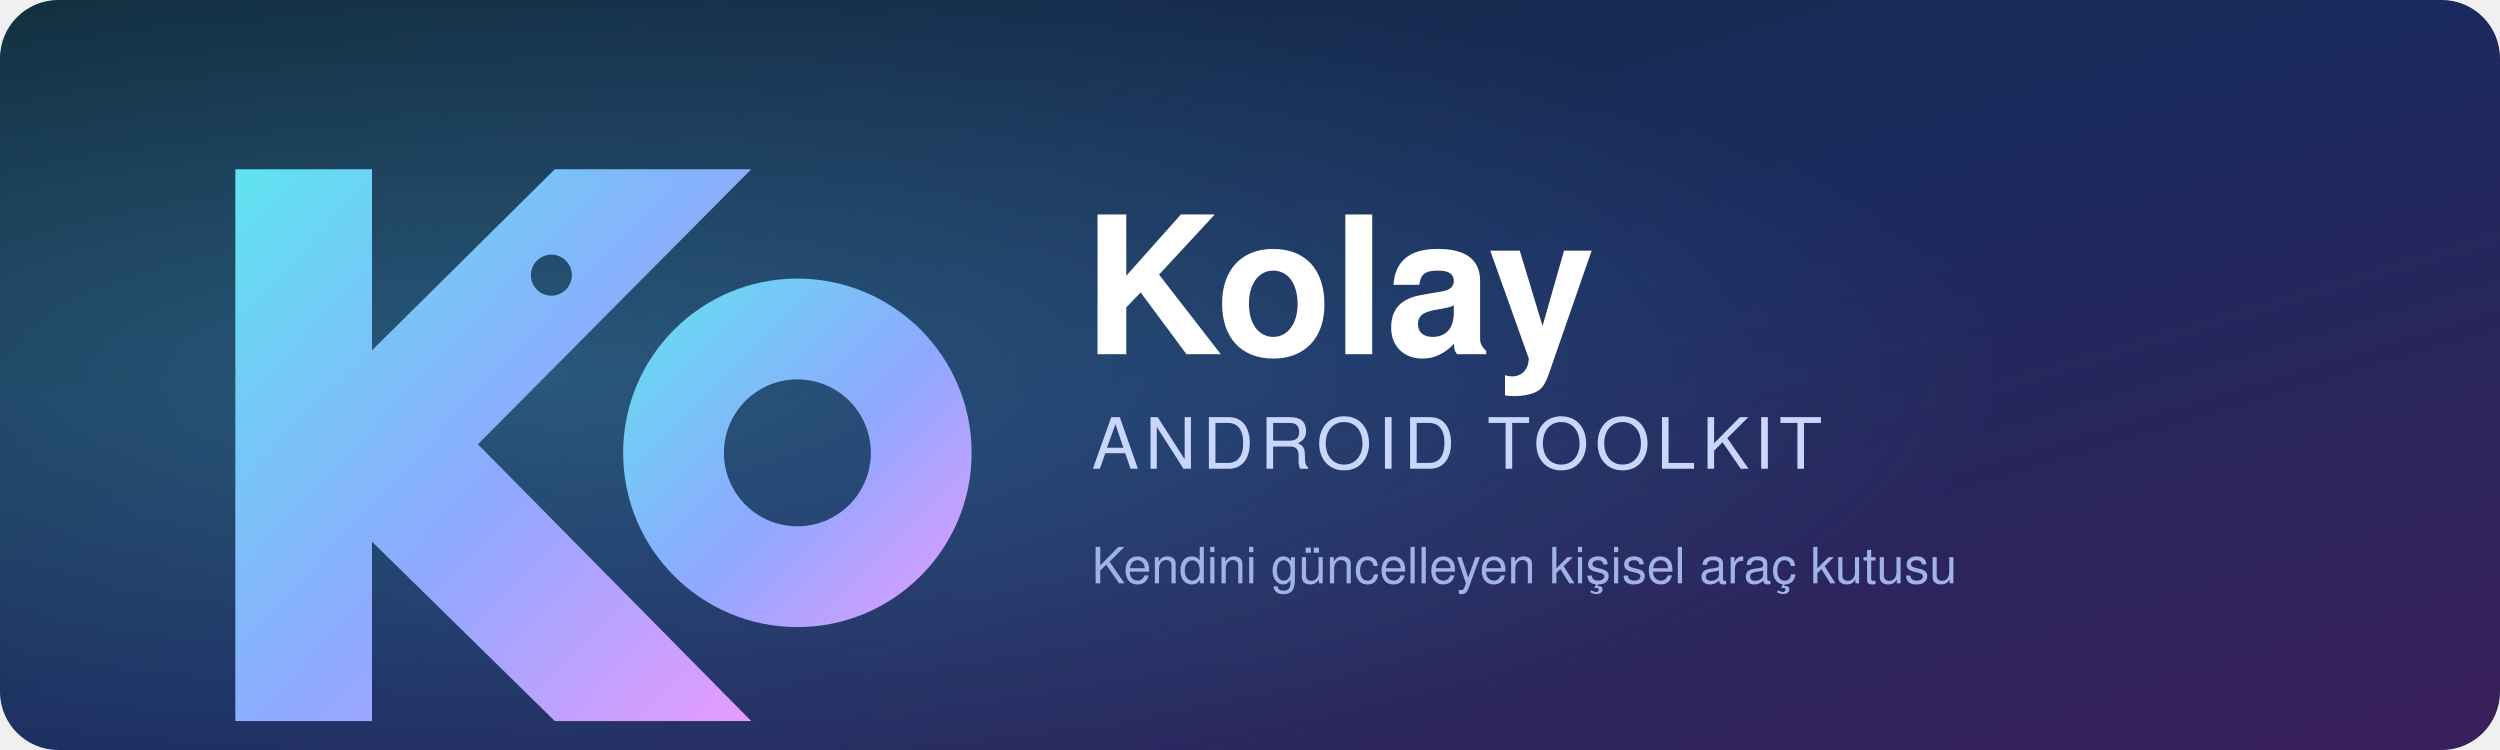
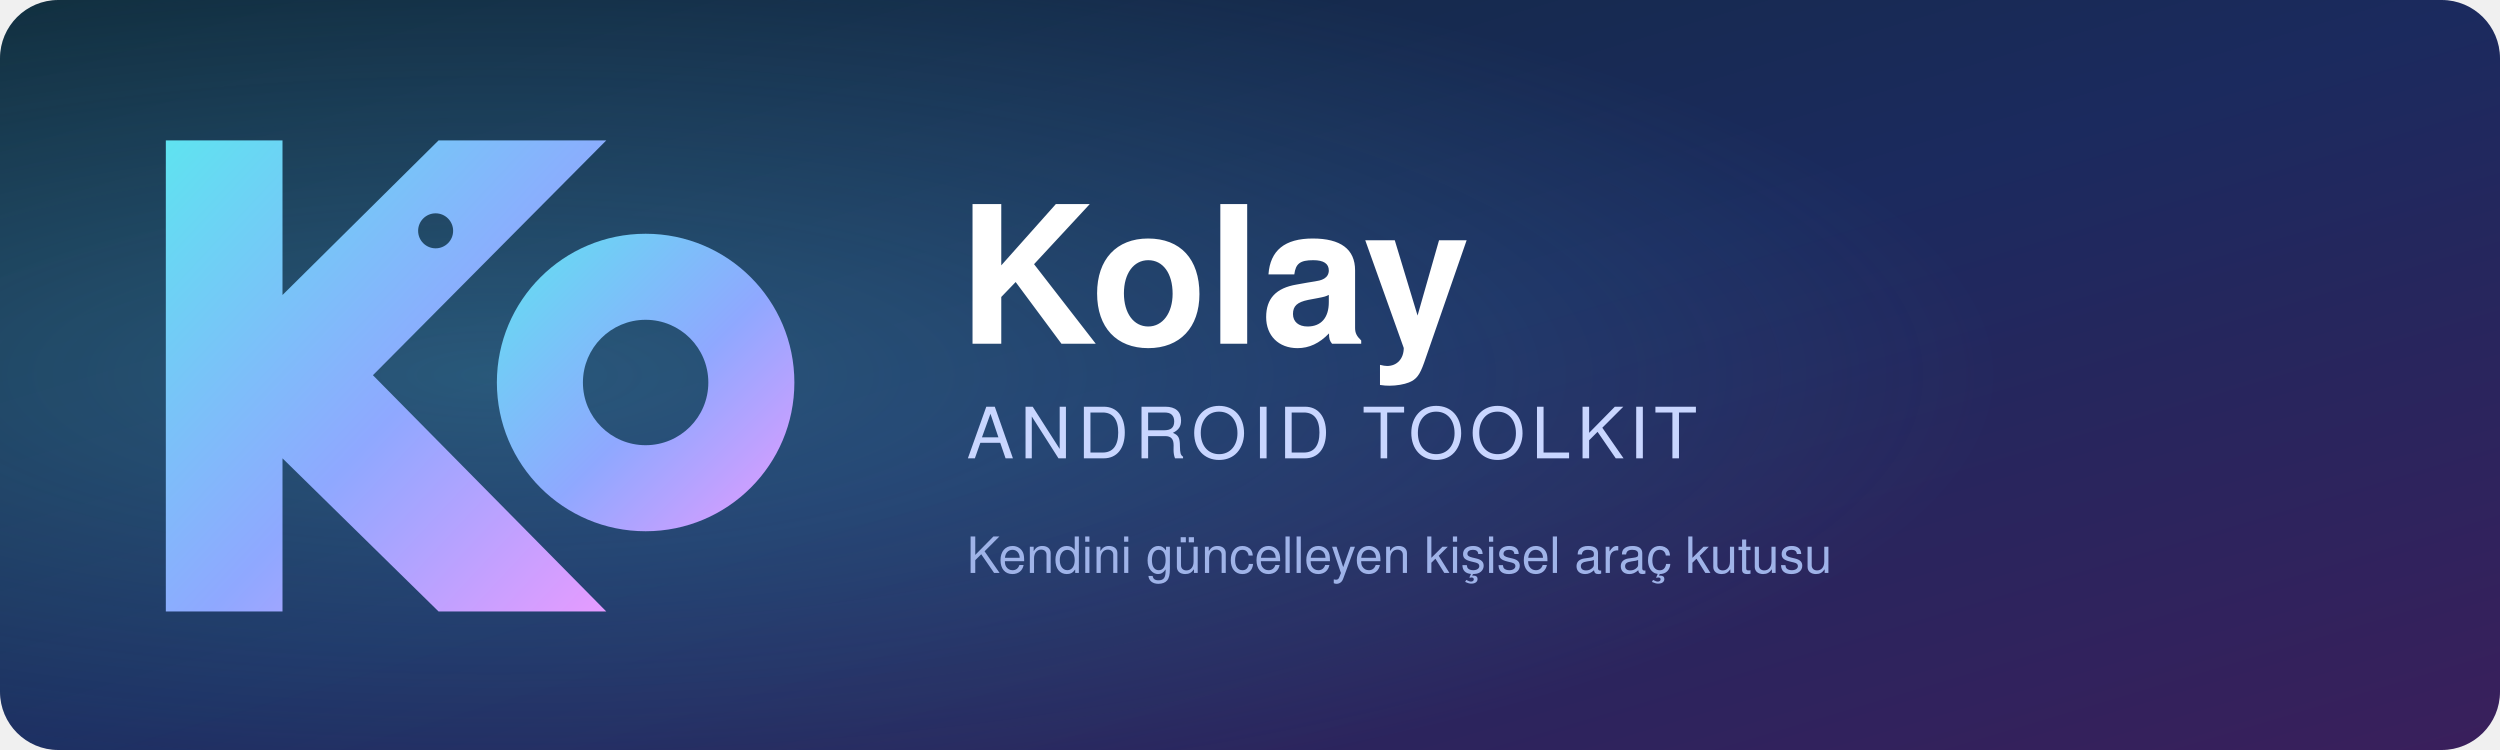
<svg xmlns="http://www.w3.org/2000/svg" viewBox="0 0 1200 360" width="1200" height="360" role="img" aria-label="Kolay Android Toolkit">
  <defs>
    <linearGradient id="bg" x1="0" y1="0" x2="1" y2="1">
      <stop offset="0" stop-color="#0F2A3A" />
      <stop offset=".5" stop-color="#1B2A5E" />
      <stop offset="1" stop-color="#3A1F5C" />
    </linearGradient>
    <linearGradient id="g" x1="0" y1="0" x2="1" y2="1">
      <stop offset="0" stop-color="#5FE3F0" />
      <stop offset=".55" stop-color="#8FA8FF" />
      <stop offset="1" stop-color="#E69BFF" />
    </linearGradient>
    <radialGradient id="glow" cx=".2" cy=".5" r=".6">
      <stop offset="0" stop-color="#5FE3F0" stop-opacity=".25" />
      <stop offset="1" stop-color="#5FE3F0" stop-opacity="0" />
    </radialGradient>
  </defs>
  <rect width="1200" height="360" rx="28" fill="url(#bg)" />
  <rect width="1200" height="360" rx="28" fill="url(#glow)" />
-   <g transform="translate(90 55) scale(.82)">
+   <g transform="translate(60 45) scale(.7)">
    <g transform="translate(-140 -190)" fill="url(#g)" fill-rule="evenodd">
      <path d="M168,222H248V328L355,222H470L310,383L470,545H355L248,440V545H168Z M341,284a12,12 0 1,0 24,0a12,12 0 1,0 -24,0Z" />
      <path d="M395,388a102,102 0 1,0 204,0a102,102 0 1,0 -204,0Z M454,388a43,43 0 1,0 86,0a43,43 0 1,0 -86,0Z" />
    </g>
  </g>
-   <text x="520" y="170" font-family="Segoe UI, Helvetica, Arial, sans-serif" font-size="92" font-weight="700" fill="#fff">Kolay</text>
-   <text x="524" y="225" font-family="Segoe UI, Helvetica, Arial, sans-serif" font-size="34" fill="#C9D6FF" letter-spacing="3">ANDROID TOOLKIT</text>
-   <text x="524" y="280" font-family="Segoe UI, Helvetica, Arial, sans-serif" font-size="24" fill="#9FB3E8">Kendini güncelleyen kişisel araç kutusu</text>
+   <text x="460" y="165" font-family="Segoe UI, Helvetica, Arial, sans-serif" font-size="92" font-weight="700" fill="#fff">Kolay</text>
+   <text x="464" y="220" font-family="Segoe UI, Helvetica, Arial, sans-serif" font-size="34" fill="#C9D6FF" letter-spacing="3">ANDROID TOOLKIT</text>
+   <text x="464" y="275" font-family="Segoe UI, Helvetica, Arial, sans-serif" font-size="24" fill="#9FB3E8">Kendini güncelleyen kişisel araç kutusu</text>
</svg>
